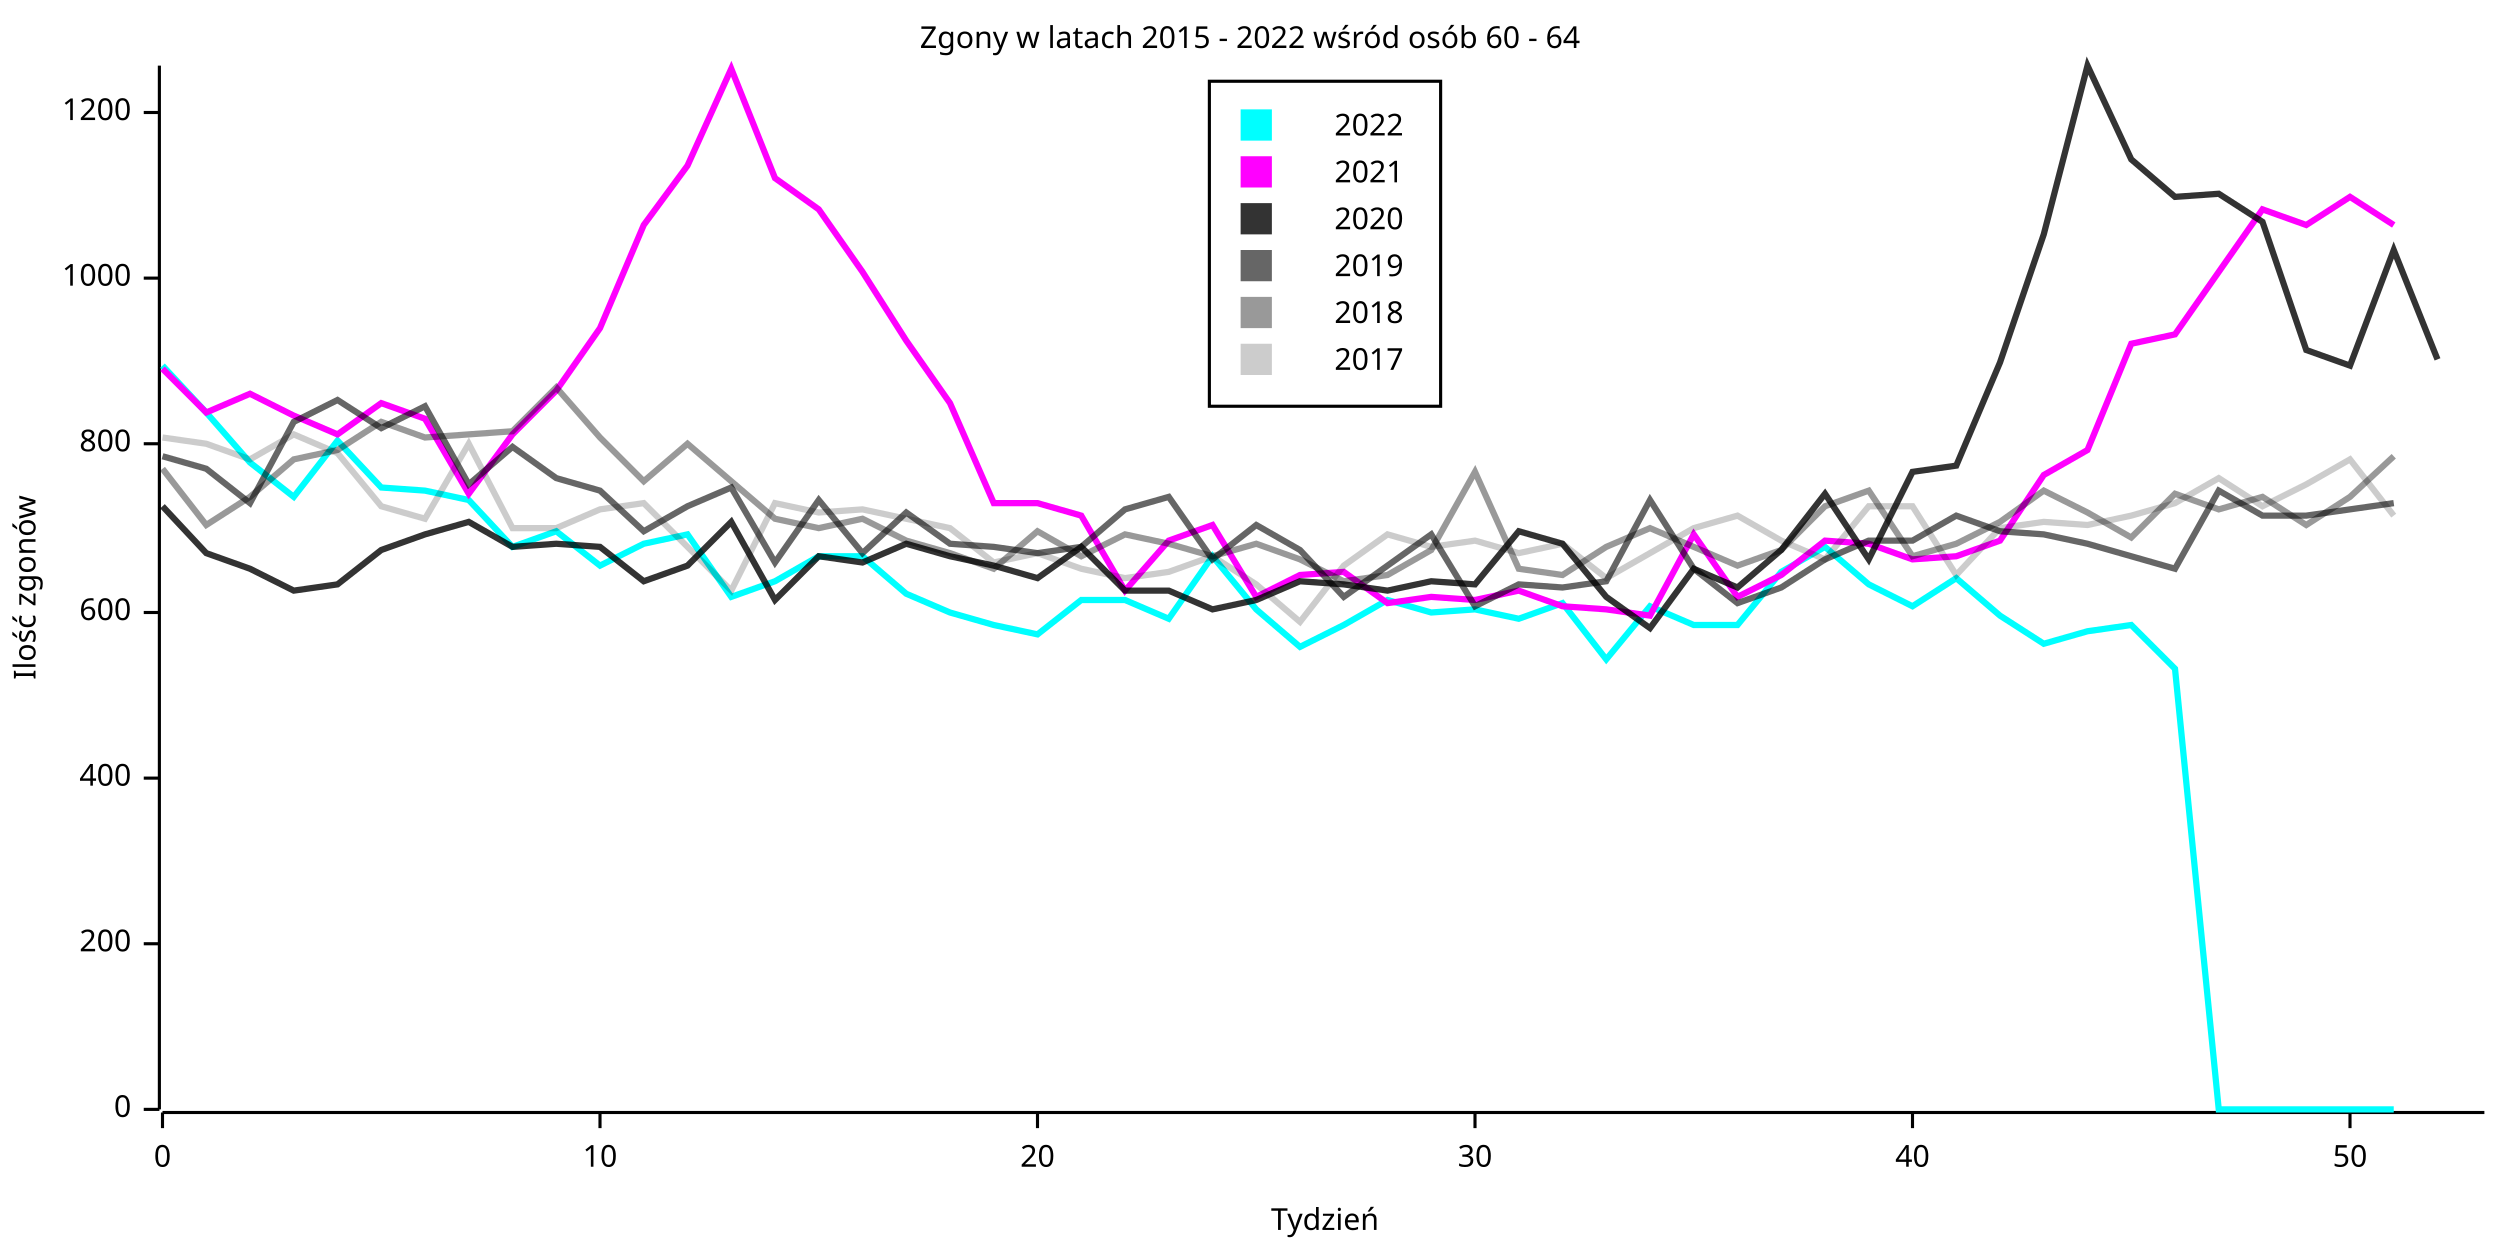
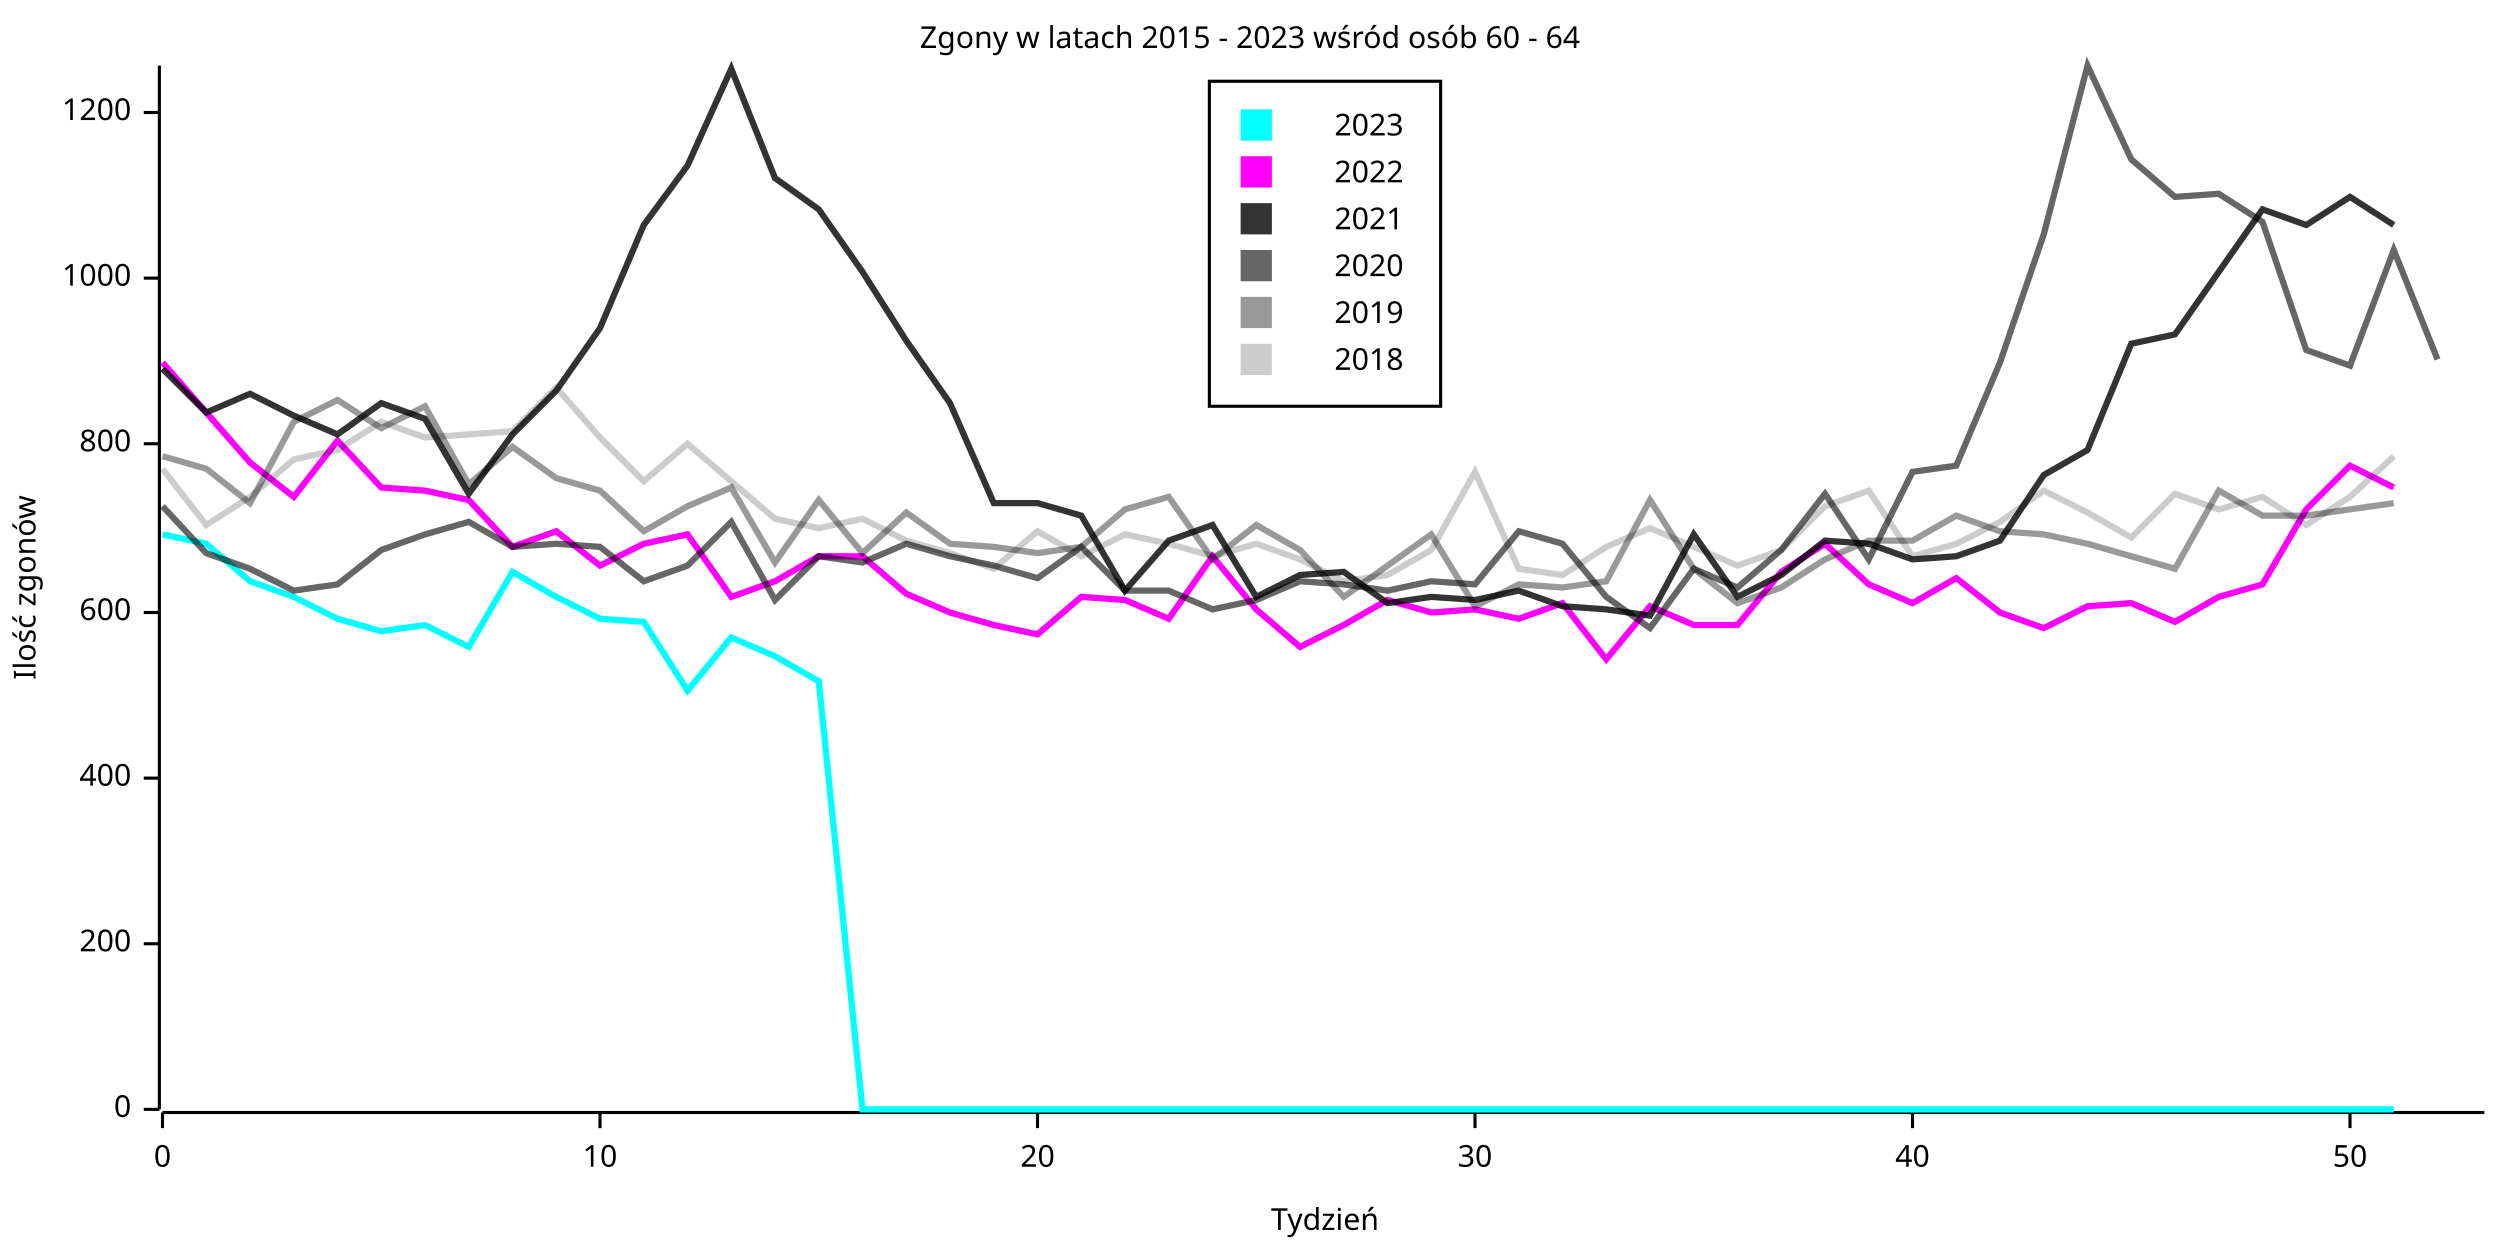
<svg xmlns="http://www.w3.org/2000/svg" width="800" height="400" viewBox="0 0 800 400">
  <rect x="0" y="0" width="800" height="400" opacity="1" fill="#FFFFFF" stroke="none" />
  <text x="400" y="8" dy="0.76em" text-anchor="middle" font-family="sans-serif" font-size="9.677" opacity="1" fill="#000000">
- Zgony w latach 2015 - 2022 wśród osób 60 - 64
+ Zgony w latach 2015 - 2023 wśród osób 60 - 64
</text>
  <text x="4" y="188" dy="0.76em" text-anchor="middle" font-family="sans-serif" font-size="9.677" opacity="1" fill="#000000" transform="rotate(270, 4, 188)">
Ilość zgonów
</text>
  <text x="424" y="396" dy="-0.5ex" text-anchor="middle" font-family="sans-serif" font-size="9.677" opacity="1" fill="#000000">
Tydzień
</text>
  <polyline fill="none" opacity="1" stroke="#000000" stroke-width="1" points="51,21 51,355 " />
  <text x="42" y="355" dy="0.5ex" text-anchor="end" font-family="sans-serif" font-size="9.677" opacity="1" fill="#000000">
0
</text>
  <polyline fill="none" opacity="1" stroke="#000000" stroke-width="1" points="46,355 51,355 " />
  <text x="42" y="302" dy="0.5ex" text-anchor="end" font-family="sans-serif" font-size="9.677" opacity="1" fill="#000000">
200
</text>
  <polyline fill="none" opacity="1" stroke="#000000" stroke-width="1" points="46,302 51,302 " />
  <text x="42" y="249" dy="0.5ex" text-anchor="end" font-family="sans-serif" font-size="9.677" opacity="1" fill="#000000">
400
</text>
  <polyline fill="none" opacity="1" stroke="#000000" stroke-width="1" points="46,249 51,249 " />
  <text x="42" y="196" dy="0.5ex" text-anchor="end" font-family="sans-serif" font-size="9.677" opacity="1" fill="#000000">
600
</text>
  <polyline fill="none" opacity="1" stroke="#000000" stroke-width="1" points="46,196 51,196 " />
  <text x="42" y="142" dy="0.5ex" text-anchor="end" font-family="sans-serif" font-size="9.677" opacity="1" fill="#000000">
800
</text>
  <polyline fill="none" opacity="1" stroke="#000000" stroke-width="1" points="46,142 51,142 " />
  <text x="42" y="89" dy="0.5ex" text-anchor="end" font-family="sans-serif" font-size="9.677" opacity="1" fill="#000000">
1000
</text>
  <polyline fill="none" opacity="1" stroke="#000000" stroke-width="1" points="46,89 51,89 " />
  <text x="42" y="36" dy="0.5ex" text-anchor="end" font-family="sans-serif" font-size="9.677" opacity="1" fill="#000000">
1200
</text>
  <polyline fill="none" opacity="1" stroke="#000000" stroke-width="1" points="46,36 51,36 " />
  <polyline fill="none" opacity="1" stroke="#000000" stroke-width="1" points="52,356 795,356 " />
  <text x="52" y="366" dy="0.76em" text-anchor="middle" font-family="sans-serif" font-size="9.677" opacity="1" fill="#000000">
0
</text>
  <polyline fill="none" opacity="1" stroke="#000000" stroke-width="1" points="52,356 52,361 " />
  <text x="192" y="366" dy="0.76em" text-anchor="middle" font-family="sans-serif" font-size="9.677" opacity="1" fill="#000000">
10
</text>
  <polyline fill="none" opacity="1" stroke="#000000" stroke-width="1" points="192,356 192,361 " />
  <text x="332" y="366" dy="0.76em" text-anchor="middle" font-family="sans-serif" font-size="9.677" opacity="1" fill="#000000">
20
</text>
  <polyline fill="none" opacity="1" stroke="#000000" stroke-width="1" points="332,356 332,361 " />
  <text x="472" y="366" dy="0.76em" text-anchor="middle" font-family="sans-serif" font-size="9.677" opacity="1" fill="#000000">
30
</text>
  <polyline fill="none" opacity="1" stroke="#000000" stroke-width="1" points="472,356 472,361 " />
  <text x="612" y="366" dy="0.76em" text-anchor="middle" font-family="sans-serif" font-size="9.677" opacity="1" fill="#000000">
40
</text>
  <polyline fill="none" opacity="1" stroke="#000000" stroke-width="1" points="612,356 612,361 " />
  <text x="752" y="366" dy="0.76em" text-anchor="middle" font-family="sans-serif" font-size="9.677" opacity="1" fill="#000000">
50
</text>
  <polyline fill="none" opacity="1" stroke="#000000" stroke-width="1" points="752,356 752,361 " />
-   <polyline fill="none" opacity="1" stroke="#00FFFF" stroke-width="2" points="52,117 66,132 80,148 94,159 108,141 122,156 136,157 150,160 164,175 178,170 192,181 206,174 220,171 234,191 248,186 262,178 276,178 290,190 304,196 318,200 332,203 346,192 360,192 374,198 388,178 402,195 416,207 430,200 444,192 458,196 472,195 486,198 500,193 514,211 528,194 542,200 556,200 570,183 584,175 598,187 612,194 626,185 640,197 654,206 668,202 682,200 696,214 710,355 724,355 738,355 752,355 766,355 " />
-   <polyline fill="none" opacity="1" stroke="#FF00FF" stroke-width="2" points="52,118 66,132 80,126 94,133 108,139 122,129 136,134 150,158 164,139 178,125 192,105 206,72 220,53 234,22 248,57 262,67 276,87 290,109 304,129 318,161 332,161 346,165 360,189 374,173 388,168 402,191 416,184 430,183 444,193 458,191 472,192 486,189 500,194 514,195 528,197 542,171 556,191 570,184 584,173 598,174 612,179 626,178 640,173 654,152 668,144 682,110 696,107 710,87 724,67 738,72 752,63 766,72 " />
-   <polyline fill="none" opacity="0.8" stroke="#000000" stroke-width="2" points="52,162 66,177 80,182 94,189 108,187 122,176 136,171 150,167 164,175 178,174 192,175 206,186 220,181 234,167 248,192 262,178 276,180 290,174 304,178 318,181 332,185 346,175 360,189 374,189 388,195 402,192 416,186 430,187 444,189 458,186 472,187 486,170 500,174 514,191 528,201 542,182 556,188 570,176 584,158 598,179 612,151 626,149 640,116 654,75 668,21 682,51 696,63 710,62 724,71 738,112 752,117 766,80 780,115 " />
-   <polyline fill="none" opacity="0.6" stroke="#000000" stroke-width="2" points="52,146 66,150 80,161 94,135 108,128 122,137 136,130 150,155 164,143 178,153 192,157 206,170 220,162 234,156 248,180 262,160 276,177 290,164 304,174 318,175 332,177 346,175 360,163 374,159 388,179 402,168 416,176 430,191 444,181 458,171 472,194 486,187 500,188 514,186 528,160 542,182 556,193 570,188 584,179 598,173 612,173 626,165 640,170 654,171 668,174 682,178 696,182 710,157 724,165 738,165 752,163 766,161 " />
-   <polyline fill="none" opacity="0.4" stroke="#000000" stroke-width="2" points="52,150 66,168 80,159 94,147 108,144 122,135 136,140 150,139 164,138 178,124 192,140 206,154 220,142 234,154 248,166 262,169 276,166 290,173 304,177 318,182 332,170 346,178 360,171 374,174 388,178 402,174 416,179 430,186 444,184 458,176 472,151 486,182 500,184 514,175 528,169 542,175 556,181 570,176 584,162 598,157 612,178 626,174 640,167 654,157 668,164 682,172 696,158 710,163 724,159 738,168 752,159 766,146 " />
-   <polyline fill="none" opacity="0.2" stroke="#000000" stroke-width="2" points="52,140 66,142 80,147 94,139 108,145 122,162 136,166 150,142 164,169 178,169 192,163 206,161 220,175 234,189 248,161 262,164 276,163 290,166 304,169 318,180 332,177 346,182 360,185 374,183 388,178 402,187 416,199 430,181 444,171 458,175 472,173 486,177 500,174 514,185 528,177 542,169 556,165 570,173 584,179 598,162 612,162 626,184 640,169 654,167 668,168 682,165 696,161 710,153 724,162 738,155 752,147 766,165 " />
+   <polyline fill="none" opacity="1" stroke="#00FFFF" stroke-width="2" points="52,171 66,174 80,186 94,191 108,198 122,202 136,200 150,207 164,183 178,191 192,198 206,199 220,221 234,204 248,210 262,218 276,355 290,355 304,355 318,355 332,355 346,355 360,355 374,355 388,355 402,355 416,355 430,355 444,355 458,355 472,355 486,355 500,355 514,355 528,355 542,355 556,355 570,355 584,355 598,355 612,355 626,355 640,355 654,355 668,355 682,355 696,355 710,355 724,355 738,355 752,355 766,355 " />
+   <polyline fill="none" opacity="1" stroke="#FF00FF" stroke-width="2" points="52,116 66,132 80,148 94,159 108,141 122,156 136,157 150,160 164,175 178,170 192,181 206,174 220,171 234,191 248,186 262,178 276,178 290,190 304,196 318,200 332,203 346,191 360,192 374,198 388,178 402,195 416,207 430,200 444,192 458,196 472,195 486,198 500,193 514,211 528,194 542,200 556,200 570,183 584,174 598,187 612,193 626,185 640,196 654,201 668,194 682,193 696,199 710,191 724,187 738,163 752,149 766,156 " />
+   <polyline fill="none" opacity="0.8" stroke="#000000" stroke-width="2" points="52,118 66,132 80,126 94,133 108,139 122,129 136,134 150,158 164,139 178,125 192,105 206,72 220,53 234,22 248,57 262,67 276,87 290,109 304,129 318,161 332,161 346,165 360,189 374,173 388,168 402,191 416,184 430,183 444,193 458,191 472,192 486,189 500,194 514,195 528,197 542,171 556,191 570,184 584,173 598,174 612,179 626,178 640,173 654,152 668,144 682,110 696,107 710,87 724,67 738,72 752,63 766,72 " />
+   <polyline fill="none" opacity="0.6" stroke="#000000" stroke-width="2" points="52,162 66,177 80,182 94,189 108,187 122,176 136,171 150,167 164,175 178,174 192,175 206,186 220,181 234,167 248,192 262,178 276,180 290,174 304,178 318,181 332,185 346,175 360,189 374,189 388,195 402,192 416,186 430,187 444,189 458,186 472,187 486,170 500,174 514,191 528,201 542,182 556,188 570,176 584,158 598,179 612,151 626,149 640,116 654,75 668,21 682,51 696,63 710,62 724,71 738,112 752,117 766,80 780,115 " />
+   <polyline fill="none" opacity="0.4" stroke="#000000" stroke-width="2" points="52,146 66,150 80,161 94,135 108,128 122,137 136,130 150,155 164,143 178,153 192,157 206,170 220,162 234,156 248,180 262,160 276,177 290,164 304,174 318,175 332,177 346,175 360,163 374,159 388,179 402,168 416,176 430,191 444,181 458,171 472,194 486,187 500,188 514,186 528,160 542,182 556,193 570,188 584,179 598,173 612,173 626,165 640,170 654,171 668,174 682,178 696,182 710,157 724,165 738,165 752,163 766,161 " />
+   <polyline fill="none" opacity="0.2" stroke="#000000" stroke-width="2" points="52,150 66,168 80,159 94,147 108,144 122,135 136,140 150,139 164,138 178,124 192,140 206,154 220,142 234,154 248,166 262,169 276,166 290,173 304,177 318,182 332,170 346,178 360,171 374,174 388,178 402,174 416,179 430,186 444,184 458,176 472,151 486,182 500,184 514,175 528,169 542,175 556,181 570,176 584,162 598,157 612,178 626,174 640,167 654,157 668,164 682,172 696,158 710,163 724,159 738,168 752,159 766,146 " />
  <rect x="387" y="26" width="74" height="104" opacity="1" fill="none" stroke="#000000" />
  <text x="427" y="36" dy="0.76em" text-anchor="start" font-family="sans-serif" font-size="9.677" opacity="1" fill="#000000">
+ 2023
+ </text>
+   <text x="427" y="51" dy="0.76em" text-anchor="start" font-family="sans-serif" font-size="9.677" opacity="1" fill="#000000">
2022
</text>
-   <text x="427" y="51" dy="0.76em" text-anchor="start" font-family="sans-serif" font-size="9.677" opacity="1" fill="#000000">
+   <text x="427" y="66" dy="0.76em" text-anchor="start" font-family="sans-serif" font-size="9.677" opacity="1" fill="#000000">
2021
</text>
-   <text x="427" y="66" dy="0.76em" text-anchor="start" font-family="sans-serif" font-size="9.677" opacity="1" fill="#000000">
+   <text x="427" y="81" dy="0.76em" text-anchor="start" font-family="sans-serif" font-size="9.677" opacity="1" fill="#000000">
2020
</text>
-   <text x="427" y="81" dy="0.76em" text-anchor="start" font-family="sans-serif" font-size="9.677" opacity="1" fill="#000000">
+   <text x="427" y="96" dy="0.76em" text-anchor="start" font-family="sans-serif" font-size="9.677" opacity="1" fill="#000000">
2019
</text>
-   <text x="427" y="96" dy="0.76em" text-anchor="start" font-family="sans-serif" font-size="9.677" opacity="1" fill="#000000">
+   <text x="427" y="111" dy="0.76em" text-anchor="start" font-family="sans-serif" font-size="9.677" opacity="1" fill="#000000">
2018
- </text>
-   <text x="427" y="111" dy="0.76em" text-anchor="start" font-family="sans-serif" font-size="9.677" opacity="1" fill="#000000">
- 2017
</text>
  <rect x="397" y="35" width="10" height="10" opacity="1" fill="#00FFFF" stroke="none" />
  <rect x="397" y="50" width="10" height="10" opacity="1" fill="#FF00FF" stroke="none" />
  <rect x="397" y="65" width="10" height="10" opacity="0.8" fill="#000000" stroke="none" />
  <rect x="397" y="80" width="10" height="10" opacity="0.6" fill="#000000" stroke="none" />
  <rect x="397" y="95" width="10" height="10" opacity="0.4" fill="#000000" stroke="none" />
  <rect x="397" y="110" width="10" height="10" opacity="0.2" fill="#000000" stroke="none" />
</svg>
